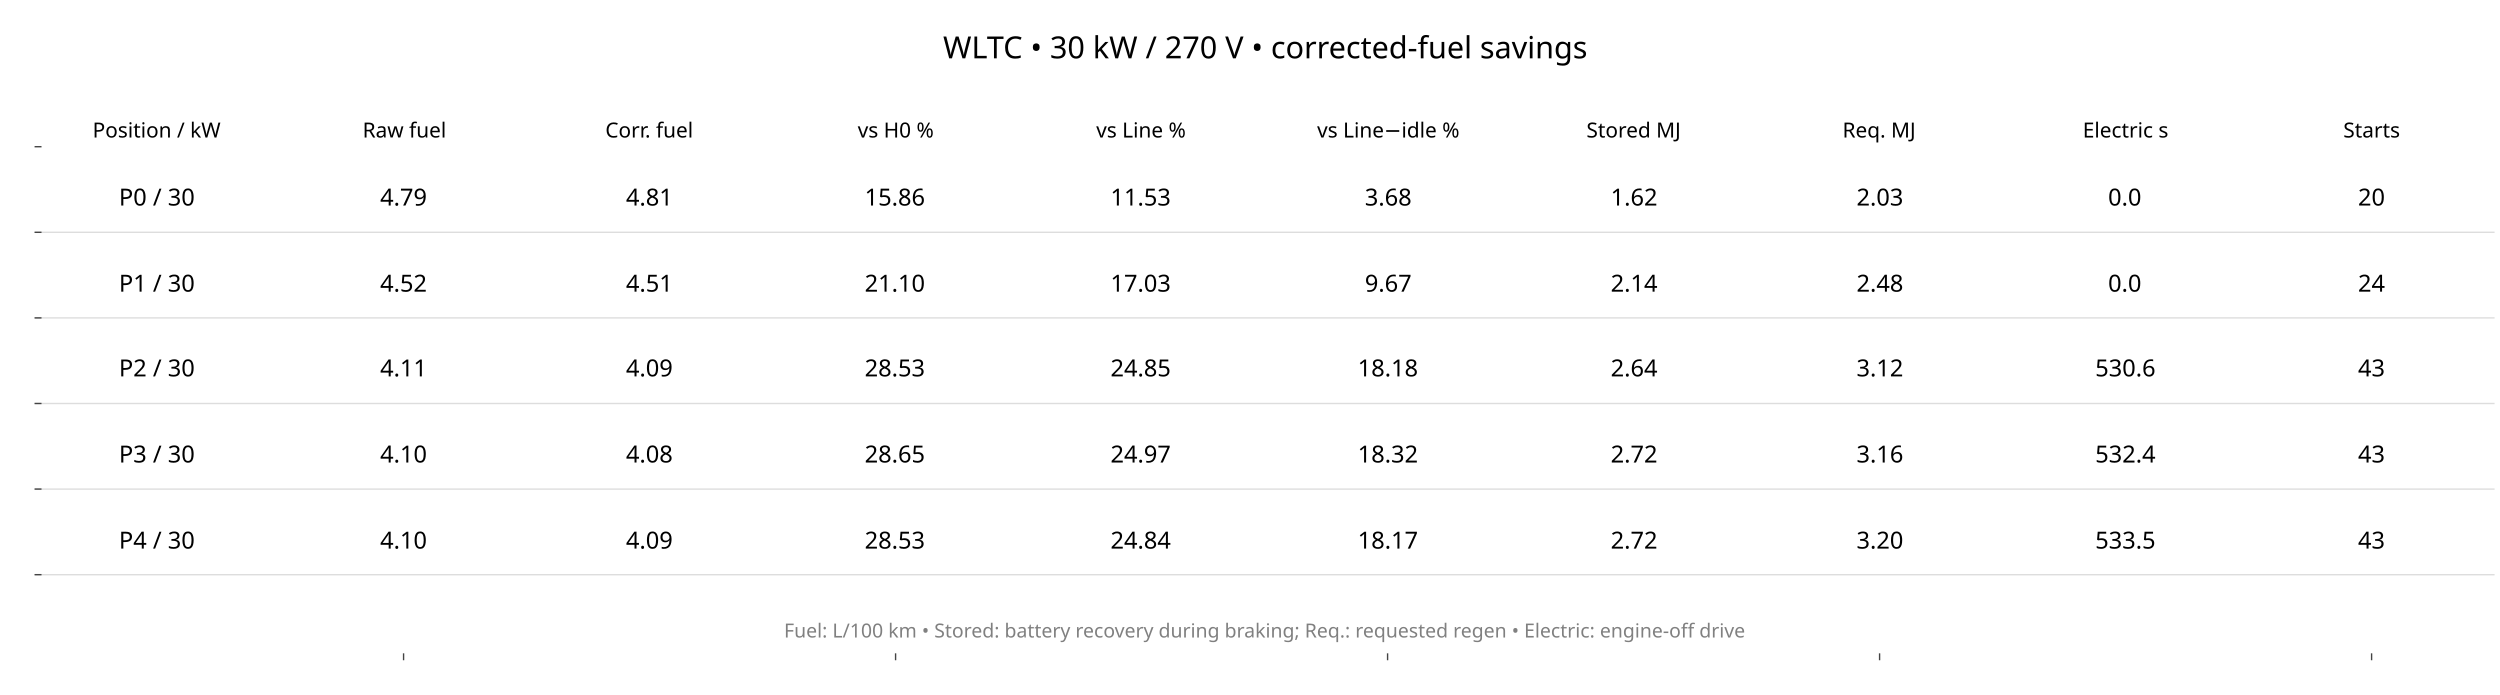
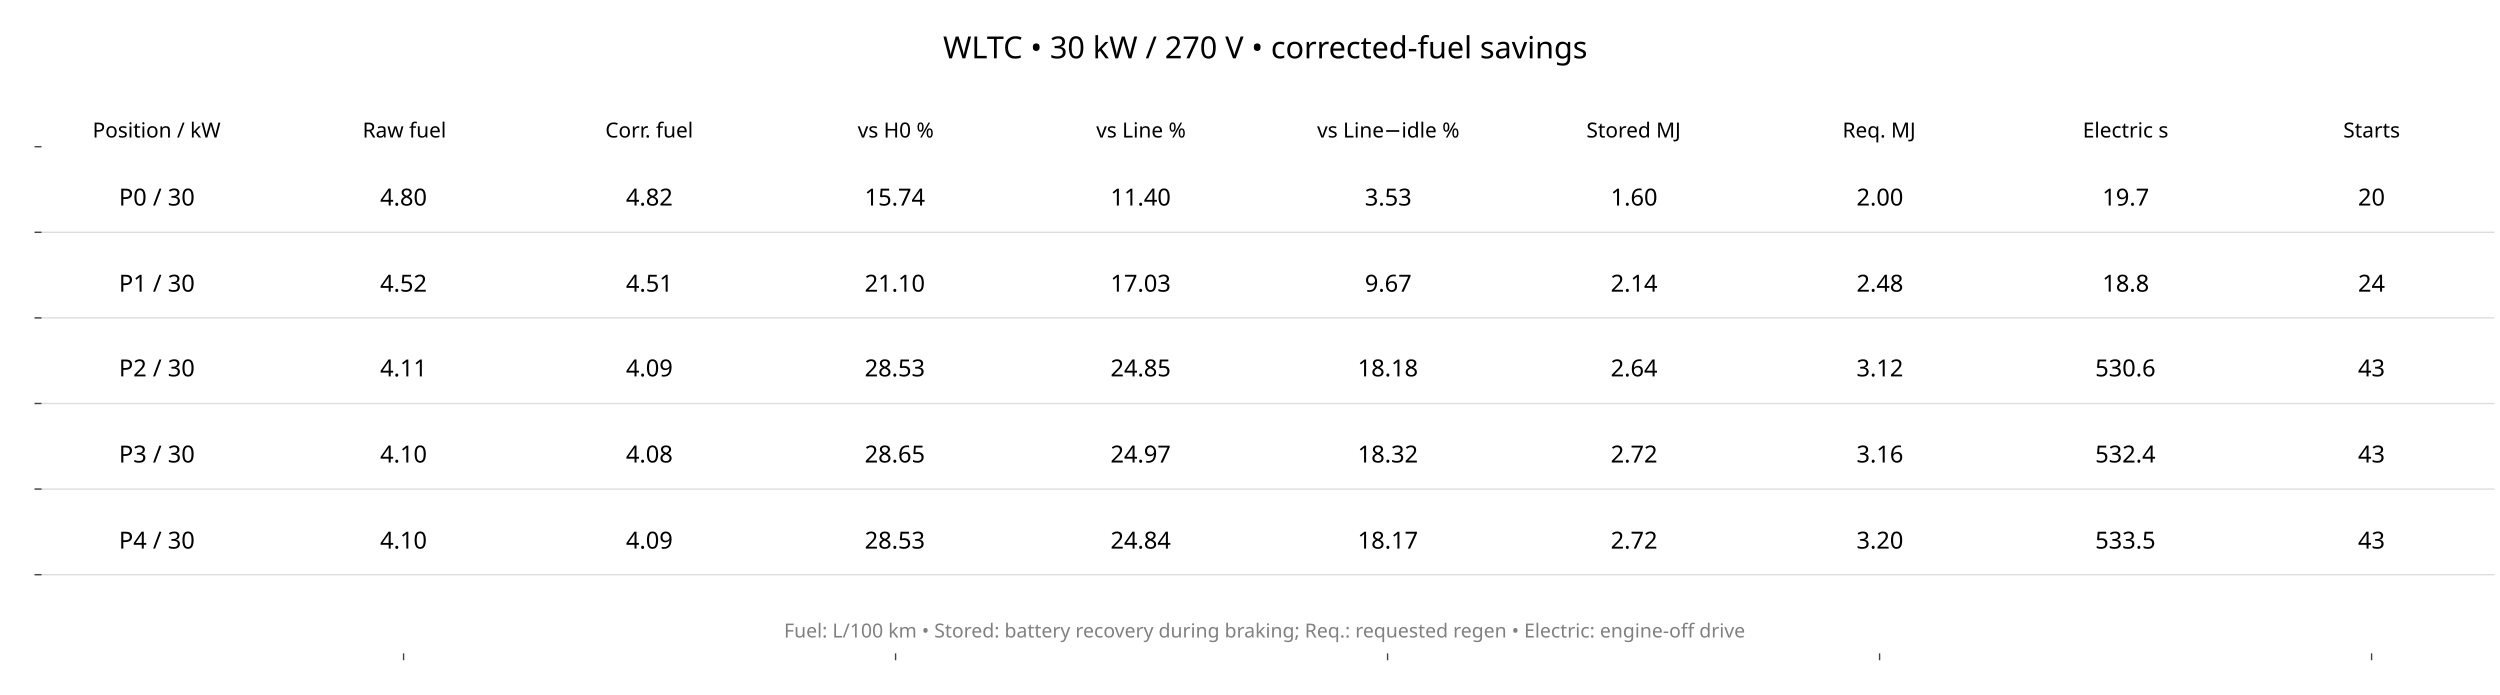
<svg xmlns="http://www.w3.org/2000/svg" class="main-svg" width="1800" height="500" style="" viewBox="0 0 1800 500">
  <rect x="0" y="0" width="1800" height="500" style="fill: rgb(255, 255, 255); fill-opacity: 1;" />
-   <defs id="defs-7d92f3">
+   <defs id="defs-aca7d0">
    <g class="clips">
-       <clipPath id="clip7d92f3xyplot" class="plotclip">
+       <clipPath id="clipaca7d0xyplot" class="plotclip">
        <rect width="1771.218" height="431.372" />
      </clipPath>
-       <clipPath class="axesclip" id="clip7d92f3x">
+       <clipPath class="axesclip" id="clipaca7d0x">
        <rect x="24.891" y="0" width="1771.218" height="500" />
      </clipPath>
-       <clipPath class="axesclip" id="clip7d92f3y">
+       <clipPath class="axesclip" id="clipaca7d0y">
        <rect x="0" y="44.014" width="1800" height="431.372" />
      </clipPath>
-       <clipPath class="axesclip" id="clip7d92f3xy">
+       <clipPath class="axesclip" id="clipaca7d0xy">
        <rect x="24.891" y="44.014" width="1771.218" height="431.372" />
      </clipPath>
    </g>
    <g class="gradients" />
    <g class="patterns" />
  </defs>
  <g class="bglayer" />
  <g class="layer-below">
    <g class="imagelayer" />
    <g class="shapelayer" />
  </g>
  <g class="cartesianlayer">
    <g class="subplot xy">
      <g class="layer-subplot">
        <g class="shapelayer" />
        <g class="imagelayer" />
      </g>
      <g class="minor-gridlayer">
        <g class="x" />
        <g class="y" />
      </g>
      <g class="gridlayer">
        <g class="x" />
        <g class="y" />
      </g>
      <g class="zerolinelayer" />
      <g class="layer-between">
        <g class="shapelayer" />
        <g class="imagelayer" />
      </g>
      <path class="xlines-below" />
      <path class="ylines-below" />
      <g class="overlines-below" />
      <g class="xaxislayer-below" />
      <g class="yaxislayer-below" />
      <g class="overaxes-below" />
      <g class="overplot">
-         <g class="xy" transform="translate(24.89108,44.01417)" clip-path="url(#clip7d92f3xyplot)">
+         <g class="xy" transform="translate(24.89108,44.01417)" clip-path="url(#clipaca7d0xyplot)">
          <g class="scatterlayer mlayer">
-             <g class="trace scatter trace482b9d" style="stroke-miterlimit: 2; opacity: 1;">
+             <g class="trace scatter tracef195e1" style="stroke-miterlimit: 2; opacity: 1;">
              <g class="fills" />
              <g class="errorbars" />
              <g class="lines">
                <path class="js-line" d="M-35424.357,123.25L-35424.357,123.25L37195.575,123.25L37195.575,123.25" style="vector-effect: none; fill: none; stroke: rgb(221, 221, 221); stroke-opacity: 1; stroke-width: 1px; opacity: 1;" />
              </g>
              <g class="points" />
              <g class="text" />
            </g>
-             <g class="trace scatter trace5cb445" style="stroke-miterlimit: 2; opacity: 1;">
+             <g class="trace scatter trace0a1fff" style="stroke-miterlimit: 2; opacity: 1;">
              <g class="fills" />
              <g class="errorbars" />
              <g class="lines">
                <path class="js-line" d="M-35424.357,184.87L-35424.357,184.87L37195.575,184.87L37195.575,184.87" style="vector-effect: none; fill: none; stroke: rgb(221, 221, 221); stroke-opacity: 1; stroke-width: 1px; opacity: 1;" />
              </g>
              <g class="points" />
              <g class="text" />
            </g>
-             <g class="trace scatter trace0bccc7" style="stroke-miterlimit: 2; opacity: 1;">
+             <g class="trace scatter trace3db492" style="stroke-miterlimit: 2; opacity: 1;">
              <g class="fills" />
              <g class="errorbars" />
              <g class="lines">
                <path class="js-line" d="M-35424.357,246.5L-35424.357,246.5L37195.575,246.5L37195.575,246.5" style="vector-effect: none; fill: none; stroke: rgb(221, 221, 221); stroke-opacity: 1; stroke-width: 1px; opacity: 1;" />
              </g>
              <g class="points" />
              <g class="text" />
            </g>
-             <g class="trace scatter trace08b4dc" style="stroke-miterlimit: 2; opacity: 1;">
+             <g class="trace scatter trace49bd1a" style="stroke-miterlimit: 2; opacity: 1;">
              <g class="fills" />
              <g class="errorbars" />
              <g class="lines">
                <path class="js-line" d="M-35424.357,308.12L-35424.357,308.12L37195.575,308.12L37195.575,308.12" style="vector-effect: none; fill: none; stroke: rgb(221, 221, 221); stroke-opacity: 1; stroke-width: 1px; opacity: 1;" />
              </g>
              <g class="points" />
              <g class="text" />
            </g>
-             <g class="trace scatter trace5ef772" style="stroke-miterlimit: 2; opacity: 1;">
+             <g class="trace scatter tracee512b5" style="stroke-miterlimit: 2; opacity: 1;">
              <g class="fills" />
              <g class="errorbars" />
              <g class="lines">
                <path class="js-line" d="M-35424.357,369.75L-35424.357,369.75L37195.575,369.75L37195.575,369.75" style="vector-effect: none; fill: none; stroke: rgb(221, 221, 221); stroke-opacity: 1; stroke-width: 1px; opacity: 1;" />
              </g>
              <g class="points" />
              <g class="text" />
            </g>
          </g>
        </g>
      </g>
      <path class="xlines-above crisp" d="" style="fill: none; stroke-width: 1px; stroke: rgb(0, 0, 0); stroke-opacity: 0;" />
      <path class="ylines-above crisp" d="" style="fill: none; stroke-width: 1px; stroke: rgb(0, 0, 0); stroke-opacity: 0;" />
      <g class="overlines-above" />
      <g class="xaxislayer-above">
        <path class="xtick ticks crisp" d="M0,475.386v-5" transform="translate(290.5711,0)" style="stroke: rgb(68, 68, 68); stroke-opacity: 1; stroke-width: 1px;" />
        <path class="xtick ticks crisp" d="M0,475.386v-5" transform="translate(644.8211,0)" style="stroke: rgb(68, 68, 68); stroke-opacity: 1; stroke-width: 1px;" />
        <path class="xtick ticks crisp" d="M0,475.386v-5" transform="translate(999.0611,0)" style="stroke: rgb(68, 68, 68); stroke-opacity: 1; stroke-width: 1px;" />
        <path class="xtick ticks crisp" d="M0,475.386v-5" transform="translate(1353.301,0)" style="stroke: rgb(68, 68, 68); stroke-opacity: 1; stroke-width: 1px;" />
        <path class="xtick ticks crisp" d="M0,475.386v-5" transform="translate(1707.551,0)" style="stroke: rgb(68, 68, 68); stroke-opacity: 1; stroke-width: 1px;" />
      </g>
      <g class="yaxislayer-above">
        <path class="ytick ticks crisp" d="M24.891,0h5" transform="translate(0,413.7642)" style="stroke: rgb(68, 68, 68); stroke-opacity: 1; stroke-width: 1px;" />
        <path class="ytick ticks crisp" d="M24.891,0h5" transform="translate(0,352.1342)" style="stroke: rgb(68, 68, 68); stroke-opacity: 1; stroke-width: 1px;" />
        <path class="ytick ticks crisp" d="M24.891,0h5" transform="translate(0,290.5142)" style="stroke: rgb(68, 68, 68); stroke-opacity: 1; stroke-width: 1px;" />
        <path class="ytick ticks crisp" d="M24.891,0h5" transform="translate(0,228.8842)" style="stroke: rgb(68, 68, 68); stroke-opacity: 1; stroke-width: 1px;" />
        <path class="ytick ticks crisp" d="M24.891,0h5" transform="translate(0,167.2642)" style="stroke: rgb(68, 68, 68); stroke-opacity: 1; stroke-width: 1px;" />
        <path class="ytick ticks crisp" d="M24.891,0h5" transform="translate(0,105.6342)" style="stroke: rgb(68, 68, 68); stroke-opacity: 1; stroke-width: 1px;" />
      </g>
      <g class="overaxes-above" />
    </g>
  </g>
  <g class="polarlayer" />
  <g class="smithlayer" />
  <g class="ternarylayer" />
  <g class="geolayer" />
  <g class="funnelarealayer" />
  <g class="pielayer" />
  <g class="iciclelayer" />
  <g class="treemaplayer" />
  <g class="sunburstlayer" />
  <g class="glimages" />
-   <defs id="topdefs-7d92f3">
+   <defs id="topdefs-aca7d0">
    <g class="clips" />
  </defs>
  <g class="layer-above">
    <g class="imagelayer" />
    <g class="shapelayer" />
  </g>
  <g class="infolayer">
    <g class="g-gtitle" />
    <g class="g-xtitle" />
    <g class="g-ytitle" />
    <g class="annotation" data-index="0" style="opacity: 1;">
      <g class="annotation-text-g" transform="rotate(0,910.5,34.5)">
        <g class="cursor-pointer" transform="translate(682,20)">
          <rect class="bg" x="0.5" y="0.5" width="457" height="28" style="stroke-width: 1px; stroke: rgb(0, 0, 0); stroke-opacity: 0; fill: rgb(0, 0, 0); fill-opacity: 0;" />
          <text class="annotation-text" text-anchor="middle" x="228.969" y="22" style="font-family: sans-serif; font-size: 22px; fill: rgb(0, 0, 0); fill-opacity: 1; white-space: pre;">WLTC • 30 kW / 270 V • corrected-fuel savings</text>
        </g>
      </g>
    </g>
    <g class="annotation" data-index="1" style="opacity: 1;">
      <g class="annotation-text-g" transform="rotate(0,113.4511,93.31417)">
        <g class="cursor-pointer" transform="translate(67,83)">
          <rect class="bg" x="0.5" y="0.5" width="91" height="20" style="stroke-width: 1px; stroke: rgb(0, 0, 0); stroke-opacity: 0; fill: rgb(0, 0, 0); fill-opacity: 0;" />
          <text class="annotation-text" text-anchor="middle" x="45.766" y="16" style="font-family: sans-serif; font-size: 15px; fill: rgb(0, 0, 0); fill-opacity: 1; white-space: pre;">Position / kW</text>
        </g>
      </g>
    </g>
    <g class="annotation" data-index="2" style="opacity: 1;">
      <g class="annotation-text-g" transform="rotate(0,290.5711,93.31417)">
        <g class="cursor-pointer" transform="translate(260,83)">
          <rect class="bg" x="0.5" y="0.5" width="61" height="20" style="stroke-width: 1px; stroke: rgb(0, 0, 0); stroke-opacity: 0; fill: rgb(0, 0, 0); fill-opacity: 0;" />
          <text class="annotation-text" text-anchor="middle" x="31.188" y="16" style="font-family: sans-serif; font-size: 15px; fill: rgb(0, 0, 0); fill-opacity: 1; white-space: pre;">Raw fuel</text>
        </g>
      </g>
    </g>
    <g class="annotation" data-index="3" style="opacity: 1;">
      <g class="annotation-text-g" transform="rotate(0,467.6911,93.31417)">
        <g class="cursor-pointer" transform="translate(435,83)">
          <rect class="bg" x="0.5" y="0.5" width="64" height="20" style="stroke-width: 1px; stroke: rgb(0, 0, 0); stroke-opacity: 0; fill: rgb(0, 0, 0); fill-opacity: 0;" />
          <text class="annotation-text" text-anchor="middle" x="32.438" y="16" style="font-family: sans-serif; font-size: 15px; fill: rgb(0, 0, 0); fill-opacity: 1; white-space: pre;">Corr. fuel</text>
        </g>
      </g>
    </g>
    <g class="annotation" data-index="4" style="opacity: 1;">
      <g class="annotation-text-g" transform="rotate(0,644.8211,93.31417)">
        <g class="cursor-pointer" transform="translate(615,83)">
          <rect class="bg" x="0.5" y="0.5" width="59" height="20" style="stroke-width: 1px; stroke: rgb(0, 0, 0); stroke-opacity: 0; fill: rgb(0, 0, 0); fill-opacity: 0;" />
          <text class="annotation-text" text-anchor="middle" x="29.938" y="16" style="font-family: sans-serif; font-size: 15px; fill: rgb(0, 0, 0); fill-opacity: 1; white-space: pre;">vs H0 %</text>
        </g>
      </g>
    </g>
    <g class="annotation" data-index="5" style="opacity: 1;">
      <g class="annotation-text-g" transform="rotate(0,821.9411,93.31417)">
        <g class="cursor-pointer" transform="translate(787,83)">
          <rect class="bg" x="0.5" y="0.5" width="68" height="20" style="stroke-width: 1px; stroke: rgb(0, 0, 0); stroke-opacity: 0; fill: rgb(0, 0, 0); fill-opacity: 0;" />
          <text class="annotation-text" text-anchor="middle" x="34.531" y="16" style="font-family: sans-serif; font-size: 15px; fill: rgb(0, 0, 0); fill-opacity: 1; white-space: pre;">vs Line %</text>
        </g>
      </g>
    </g>
    <g class="annotation" data-index="6" style="opacity: 1;">
      <g class="annotation-text-g" transform="rotate(0,999.0611,93.31417)">
        <g class="cursor-pointer" transform="translate(949,83)">
          <rect class="bg" x="0.5" y="0.5" width="100" height="20" style="stroke-width: 1px; stroke: rgb(0, 0, 0); stroke-opacity: 0; fill: rgb(0, 0, 0); fill-opacity: 0;" />
          <text class="annotation-text" text-anchor="middle" x="50.578" y="16" style="font-family: sans-serif; font-size: 15px; fill: rgb(0, 0, 0); fill-opacity: 1; white-space: pre;">vs Line−idle %</text>
        </g>
      </g>
    </g>
    <g class="annotation" data-index="7" style="opacity: 1;">
      <g class="annotation-text-g" transform="rotate(0,1176.181,93.31417)">
        <g class="cursor-pointer" transform="translate(1140,83)">
          <rect class="bg" x="0.5" y="0.5" width="71" height="20" style="stroke-width: 1px; stroke: rgb(0, 0, 0); stroke-opacity: 0; fill: rgb(0, 0, 0); fill-opacity: 0;" />
          <text class="annotation-text" text-anchor="middle" x="36.188" y="16" style="font-family: sans-serif; font-size: 15px; fill: rgb(0, 0, 0); fill-opacity: 1; white-space: pre;">Stored MJ</text>
        </g>
      </g>
    </g>
    <g class="annotation" data-index="8" style="opacity: 1;">
      <g class="annotation-text-g" transform="rotate(0,1353.301,93.31417)">
        <g class="cursor-pointer" transform="translate(1323,83)">
          <rect class="bg" x="0.5" y="0.5" width="59" height="20" style="stroke-width: 1px; stroke: rgb(0, 0, 0); stroke-opacity: 0; fill: rgb(0, 0, 0); fill-opacity: 0;" />
          <text class="annotation-text" text-anchor="middle" x="29.938" y="16" style="font-family: sans-serif; font-size: 15px; fill: rgb(0, 0, 0); fill-opacity: 1; white-space: pre;">Req. MJ</text>
        </g>
      </g>
    </g>
    <g class="annotation" data-index="9" style="opacity: 1;">
      <g class="annotation-text-g" transform="rotate(0,1530.431,93.31417)">
        <g class="cursor-pointer" transform="translate(1498,83)">
          <rect class="bg" x="0.5" y="0.5" width="64" height="20" style="stroke-width: 1px; stroke: rgb(0, 0, 0); stroke-opacity: 0; fill: rgb(0, 0, 0); fill-opacity: 0;" />
          <text class="annotation-text" text-anchor="middle" x="32.422" y="16" style="font-family: sans-serif; font-size: 15px; fill: rgb(0, 0, 0); fill-opacity: 1; white-space: pre;">Electric s</text>
        </g>
      </g>
    </g>
    <g class="annotation" data-index="10" style="opacity: 1;">
      <g class="annotation-text-g" transform="rotate(0,1707.551,93.31417)">
        <g class="cursor-pointer" transform="translate(1686,83)">
          <rect class="bg" x="0.5" y="0.5" width="42" height="20" style="stroke-width: 1px; stroke: rgb(0, 0, 0); stroke-opacity: 0; fill: rgb(0, 0, 0); fill-opacity: 0;" />
          <text class="annotation-text" text-anchor="middle" x="21.594" y="16" style="font-family: sans-serif; font-size: 15px; fill: rgb(0, 0, 0); fill-opacity: 1; white-space: pre;">Starts</text>
        </g>
      </g>
    </g>
    <g class="annotation" data-index="11" style="opacity: 1;">
      <g class="annotation-text-g" transform="rotate(0,113.4511,142.6142)">
        <g class="cursor-pointer" transform="translate(84,131)">
          <rect class="bg" x="0.5" y="0.5" width="57" height="22" style="stroke-width: 1px; stroke: rgb(0, 0, 0); stroke-opacity: 0; fill: rgb(0, 0, 0); fill-opacity: 0;" />
          <text class="annotation-text" text-anchor="middle" x="28.938" y="17" style="font-family: sans-serif; font-size: 17px; fill: rgb(0, 0, 0); fill-opacity: 1; white-space: pre;">P0 / 30</text>
        </g>
      </g>
    </g>
    <g class="annotation" data-index="12" style="opacity: 1;">
      <g class="annotation-text-g" transform="rotate(0,290.5711,142.6142)">
        <g class="cursor-pointer" transform="translate(272,131)">
          <rect class="bg" x="0.5" y="0.5" width="36" height="22" style="stroke-width: 1px; stroke: rgb(0, 0, 0); stroke-opacity: 0; fill: rgb(0, 0, 0); fill-opacity: 0;" />
-           <text class="annotation-text" text-anchor="middle" x="18.547" y="17" style="font-family: sans-serif; font-size: 17px; fill: rgb(0, 0, 0); fill-opacity: 1; white-space: pre;">4.79</text>
+           <text class="annotation-text" text-anchor="middle" x="18.547" y="17" style="font-family: sans-serif; font-size: 17px; fill: rgb(0, 0, 0); fill-opacity: 1; white-space: pre;">4.80</text>
        </g>
      </g>
    </g>
    <g class="annotation" data-index="13" style="opacity: 1;">
      <g class="annotation-text-g" transform="rotate(0,467.6911,142.6142)">
        <g class="cursor-pointer" transform="translate(449,131)">
          <rect class="bg" x="0.5" y="0.5" width="36" height="22" style="stroke-width: 1px; stroke: rgb(0, 0, 0); stroke-opacity: 0; fill: rgb(0, 0, 0); fill-opacity: 0;" />
-           <text class="annotation-text" text-anchor="middle" x="18.547" y="17" style="font-family: sans-serif; font-size: 17px; fill: rgb(0, 0, 0); fill-opacity: 1; white-space: pre;">4.81</text>
+           <text class="annotation-text" text-anchor="middle" x="18.547" y="17" style="font-family: sans-serif; font-size: 17px; fill: rgb(0, 0, 0); fill-opacity: 1; white-space: pre;">4.82</text>
        </g>
      </g>
    </g>
    <g class="annotation" data-index="14" style="opacity: 1;">
      <g class="annotation-text-g" transform="rotate(0,644.8211,142.6142)">
        <g class="cursor-pointer" transform="translate(621,131)">
          <rect class="bg" x="0.5" y="0.5" width="46" height="22" style="stroke-width: 1px; stroke: rgb(0, 0, 0); stroke-opacity: 0; fill: rgb(0, 0, 0); fill-opacity: 0;" />
-           <text class="annotation-text" text-anchor="middle" x="23.281" y="17" style="font-family: sans-serif; font-size: 17px; fill: rgb(0, 0, 0); fill-opacity: 1; white-space: pre;">15.86</text>
+           <text class="annotation-text" text-anchor="middle" x="23.281" y="17" style="font-family: sans-serif; font-size: 17px; fill: rgb(0, 0, 0); fill-opacity: 1; white-space: pre;">15.74</text>
        </g>
      </g>
    </g>
    <g class="annotation" data-index="15" style="opacity: 1;">
      <g class="annotation-text-g" transform="rotate(0,821.9411,142.6142)">
        <g class="cursor-pointer" transform="translate(798,131)">
          <rect class="bg" x="0.5" y="0.5" width="46" height="22" style="stroke-width: 1px; stroke: rgb(0, 0, 0); stroke-opacity: 0; fill: rgb(0, 0, 0); fill-opacity: 0;" />
-           <text class="annotation-text" text-anchor="middle" x="23.281" y="17" style="font-family: sans-serif; font-size: 17px; fill: rgb(0, 0, 0); fill-opacity: 1; white-space: pre;">11.53</text>
+           <text class="annotation-text" text-anchor="middle" x="23.281" y="17" style="font-family: sans-serif; font-size: 17px; fill: rgb(0, 0, 0); fill-opacity: 1; white-space: pre;">11.40</text>
        </g>
      </g>
    </g>
    <g class="annotation" data-index="16" style="opacity: 1;">
      <g class="annotation-text-g" transform="rotate(0,999.0611,142.6142)">
        <g class="cursor-pointer" transform="translate(981,131)">
          <rect class="bg" x="0.5" y="0.5" width="36" height="22" style="stroke-width: 1px; stroke: rgb(0, 0, 0); stroke-opacity: 0; fill: rgb(0, 0, 0); fill-opacity: 0;" />
-           <text class="annotation-text" text-anchor="middle" x="18.547" y="17" style="font-family: sans-serif; font-size: 17px; fill: rgb(0, 0, 0); fill-opacity: 1; white-space: pre;">3.68</text>
+           <text class="annotation-text" text-anchor="middle" x="18.547" y="17" style="font-family: sans-serif; font-size: 17px; fill: rgb(0, 0, 0); fill-opacity: 1; white-space: pre;">3.53</text>
        </g>
      </g>
    </g>
    <g class="annotation" data-index="17" style="opacity: 1;">
      <g class="annotation-text-g" transform="rotate(0,1176.181,142.6142)">
        <g class="cursor-pointer" transform="translate(1158,131)">
          <rect class="bg" x="0.5" y="0.5" width="36" height="22" style="stroke-width: 1px; stroke: rgb(0, 0, 0); stroke-opacity: 0; fill: rgb(0, 0, 0); fill-opacity: 0;" />
-           <text class="annotation-text" text-anchor="middle" x="18.547" y="17" style="font-family: sans-serif; font-size: 17px; fill: rgb(0, 0, 0); fill-opacity: 1; white-space: pre;">1.62</text>
+           <text class="annotation-text" text-anchor="middle" x="18.547" y="17" style="font-family: sans-serif; font-size: 17px; fill: rgb(0, 0, 0); fill-opacity: 1; white-space: pre;">1.60</text>
        </g>
      </g>
    </g>
    <g class="annotation" data-index="18" style="opacity: 1;">
      <g class="annotation-text-g" transform="rotate(0,1353.301,142.6142)">
        <g class="cursor-pointer" transform="translate(1335,131)">
          <rect class="bg" x="0.5" y="0.5" width="36" height="22" style="stroke-width: 1px; stroke: rgb(0, 0, 0); stroke-opacity: 0; fill: rgb(0, 0, 0); fill-opacity: 0;" />
-           <text class="annotation-text" text-anchor="middle" x="18.547" y="17" style="font-family: sans-serif; font-size: 17px; fill: rgb(0, 0, 0); fill-opacity: 1; white-space: pre;">2.03</text>
+           <text class="annotation-text" text-anchor="middle" x="18.547" y="17" style="font-family: sans-serif; font-size: 17px; fill: rgb(0, 0, 0); fill-opacity: 1; white-space: pre;">2.00</text>
        </g>
      </g>
    </g>
    <g class="annotation" data-index="19" style="opacity: 1;">
      <g class="annotation-text-g" transform="rotate(0,1530.431,142.6142)">
-         <g class="cursor-pointer" transform="translate(1516,131)">
-           <rect class="bg" x="0.5" y="0.5" width="27" height="22" style="stroke-width: 1px; stroke: rgb(0, 0, 0); stroke-opacity: 0; fill: rgb(0, 0, 0); fill-opacity: 0;" />
-           <text class="annotation-text" text-anchor="middle" x="13.828" y="17" style="font-family: sans-serif; font-size: 17px; fill: rgb(0, 0, 0); fill-opacity: 1; white-space: pre;">0.0</text>
+         <g class="cursor-pointer" transform="translate(1512,131)">
+           <rect class="bg" x="0.5" y="0.5" width="36" height="22" style="stroke-width: 1px; stroke: rgb(0, 0, 0); stroke-opacity: 0; fill: rgb(0, 0, 0); fill-opacity: 0;" />
+           <text class="annotation-text" text-anchor="middle" x="18.547" y="17" style="font-family: sans-serif; font-size: 17px; fill: rgb(0, 0, 0); fill-opacity: 1; white-space: pre;">19.7</text>
        </g>
      </g>
    </g>
    <g class="annotation" data-index="20" style="opacity: 1;">
      <g class="annotation-text-g" transform="rotate(0,1707.551,142.6142)">
        <g class="cursor-pointer" transform="translate(1696,131)">
          <rect class="bg" x="0.5" y="0.5" width="22" height="22" style="stroke-width: 1px; stroke: rgb(0, 0, 0); stroke-opacity: 0; fill: rgb(0, 0, 0); fill-opacity: 0;" />
          <text class="annotation-text" text-anchor="middle" x="11.469" y="17" style="font-family: sans-serif; font-size: 17px; fill: rgb(0, 0, 0); fill-opacity: 1; white-space: pre;">20</text>
        </g>
      </g>
    </g>
    <g class="annotation" data-index="21" style="opacity: 1;">
      <g class="annotation-text-g" transform="rotate(0,113.4511,204.2342)">
        <g class="cursor-pointer" transform="translate(84,193)">
          <rect class="bg" x="0.5" y="0.5" width="57" height="22" style="stroke-width: 1px; stroke: rgb(0, 0, 0); stroke-opacity: 0; fill: rgb(0, 0, 0); fill-opacity: 0;" />
          <text class="annotation-text" text-anchor="middle" x="28.938" y="17" style="font-family: sans-serif; font-size: 17px; fill: rgb(0, 0, 0); fill-opacity: 1; white-space: pre;">P1 / 30</text>
        </g>
      </g>
    </g>
    <g class="annotation" data-index="22" style="opacity: 1;">
      <g class="annotation-text-g" transform="rotate(0,290.5711,204.2342)">
        <g class="cursor-pointer" transform="translate(272,193)">
          <rect class="bg" x="0.5" y="0.5" width="36" height="22" style="stroke-width: 1px; stroke: rgb(0, 0, 0); stroke-opacity: 0; fill: rgb(0, 0, 0); fill-opacity: 0;" />
          <text class="annotation-text" text-anchor="middle" x="18.547" y="17" style="font-family: sans-serif; font-size: 17px; fill: rgb(0, 0, 0); fill-opacity: 1; white-space: pre;">4.52</text>
        </g>
      </g>
    </g>
    <g class="annotation" data-index="23" style="opacity: 1;">
      <g class="annotation-text-g" transform="rotate(0,467.6911,204.2342)">
        <g class="cursor-pointer" transform="translate(449,193)">
          <rect class="bg" x="0.5" y="0.5" width="36" height="22" style="stroke-width: 1px; stroke: rgb(0, 0, 0); stroke-opacity: 0; fill: rgb(0, 0, 0); fill-opacity: 0;" />
          <text class="annotation-text" text-anchor="middle" x="18.547" y="17" style="font-family: sans-serif; font-size: 17px; fill: rgb(0, 0, 0); fill-opacity: 1; white-space: pre;">4.51</text>
        </g>
      </g>
    </g>
    <g class="annotation" data-index="24" style="opacity: 1;">
      <g class="annotation-text-g" transform="rotate(0,644.8211,204.2342)">
        <g class="cursor-pointer" transform="translate(621,193)">
          <rect class="bg" x="0.5" y="0.5" width="46" height="22" style="stroke-width: 1px; stroke: rgb(0, 0, 0); stroke-opacity: 0; fill: rgb(0, 0, 0); fill-opacity: 0;" />
          <text class="annotation-text" text-anchor="middle" x="23.281" y="17" style="font-family: sans-serif; font-size: 17px; fill: rgb(0, 0, 0); fill-opacity: 1; white-space: pre;">21.10</text>
        </g>
      </g>
    </g>
    <g class="annotation" data-index="25" style="opacity: 1;">
      <g class="annotation-text-g" transform="rotate(0,821.9411,204.2342)">
        <g class="cursor-pointer" transform="translate(798,193)">
          <rect class="bg" x="0.5" y="0.5" width="46" height="22" style="stroke-width: 1px; stroke: rgb(0, 0, 0); stroke-opacity: 0; fill: rgb(0, 0, 0); fill-opacity: 0;" />
          <text class="annotation-text" text-anchor="middle" x="23.281" y="17" style="font-family: sans-serif; font-size: 17px; fill: rgb(0, 0, 0); fill-opacity: 1; white-space: pre;">17.03</text>
        </g>
      </g>
    </g>
    <g class="annotation" data-index="26" style="opacity: 1;">
      <g class="annotation-text-g" transform="rotate(0,999.0611,204.2342)">
        <g class="cursor-pointer" transform="translate(981,193)">
          <rect class="bg" x="0.5" y="0.5" width="36" height="22" style="stroke-width: 1px; stroke: rgb(0, 0, 0); stroke-opacity: 0; fill: rgb(0, 0, 0); fill-opacity: 0;" />
          <text class="annotation-text" text-anchor="middle" x="18.547" y="17" style="font-family: sans-serif; font-size: 17px; fill: rgb(0, 0, 0); fill-opacity: 1; white-space: pre;">9.67</text>
        </g>
      </g>
    </g>
    <g class="annotation" data-index="27" style="opacity: 1;">
      <g class="annotation-text-g" transform="rotate(0,1176.181,204.2342)">
        <g class="cursor-pointer" transform="translate(1158,193)">
          <rect class="bg" x="0.5" y="0.5" width="36" height="22" style="stroke-width: 1px; stroke: rgb(0, 0, 0); stroke-opacity: 0; fill: rgb(0, 0, 0); fill-opacity: 0;" />
          <text class="annotation-text" text-anchor="middle" x="18.547" y="17" style="font-family: sans-serif; font-size: 17px; fill: rgb(0, 0, 0); fill-opacity: 1; white-space: pre;">2.14</text>
        </g>
      </g>
    </g>
    <g class="annotation" data-index="28" style="opacity: 1;">
      <g class="annotation-text-g" transform="rotate(0,1353.301,204.2342)">
        <g class="cursor-pointer" transform="translate(1335,193)">
          <rect class="bg" x="0.5" y="0.5" width="36" height="22" style="stroke-width: 1px; stroke: rgb(0, 0, 0); stroke-opacity: 0; fill: rgb(0, 0, 0); fill-opacity: 0;" />
          <text class="annotation-text" text-anchor="middle" x="18.547" y="17" style="font-family: sans-serif; font-size: 17px; fill: rgb(0, 0, 0); fill-opacity: 1; white-space: pre;">2.48</text>
        </g>
      </g>
    </g>
    <g class="annotation" data-index="29" style="opacity: 1;">
      <g class="annotation-text-g" transform="rotate(0,1530.431,204.2342)">
-         <g class="cursor-pointer" transform="translate(1516,193)">
-           <rect class="bg" x="0.5" y="0.5" width="27" height="22" style="stroke-width: 1px; stroke: rgb(0, 0, 0); stroke-opacity: 0; fill: rgb(0, 0, 0); fill-opacity: 0;" />
-           <text class="annotation-text" text-anchor="middle" x="13.828" y="17" style="font-family: sans-serif; font-size: 17px; fill: rgb(0, 0, 0); fill-opacity: 1; white-space: pre;">0.0</text>
+         <g class="cursor-pointer" transform="translate(1512,193)">
+           <rect class="bg" x="0.5" y="0.5" width="36" height="22" style="stroke-width: 1px; stroke: rgb(0, 0, 0); stroke-opacity: 0; fill: rgb(0, 0, 0); fill-opacity: 0;" />
+           <text class="annotation-text" text-anchor="middle" x="18.547" y="17" style="font-family: sans-serif; font-size: 17px; fill: rgb(0, 0, 0); fill-opacity: 1; white-space: pre;">18.8</text>
        </g>
      </g>
    </g>
    <g class="annotation" data-index="30" style="opacity: 1;">
      <g class="annotation-text-g" transform="rotate(0,1707.551,204.2342)">
        <g class="cursor-pointer" transform="translate(1696,193)">
          <rect class="bg" x="0.5" y="0.5" width="22" height="22" style="stroke-width: 1px; stroke: rgb(0, 0, 0); stroke-opacity: 0; fill: rgb(0, 0, 0); fill-opacity: 0;" />
          <text class="annotation-text" text-anchor="middle" x="11.469" y="17" style="font-family: sans-serif; font-size: 17px; fill: rgb(0, 0, 0); fill-opacity: 1; white-space: pre;">24</text>
        </g>
      </g>
    </g>
    <g class="annotation" data-index="31" style="opacity: 1;">
      <g class="annotation-text-g" transform="rotate(0,113.4511,265.8642)">
        <g class="cursor-pointer" transform="translate(84,254)">
          <rect class="bg" x="0.5" y="0.5" width="57" height="22" style="stroke-width: 1px; stroke: rgb(0, 0, 0); stroke-opacity: 0; fill: rgb(0, 0, 0); fill-opacity: 0;" />
          <text class="annotation-text" text-anchor="middle" x="28.938" y="17" style="font-family: sans-serif; font-size: 17px; fill: rgb(0, 0, 0); fill-opacity: 1; white-space: pre;">P2 / 30</text>
        </g>
      </g>
    </g>
    <g class="annotation" data-index="32" style="opacity: 1;">
      <g class="annotation-text-g" transform="rotate(0,290.5711,265.8642)">
        <g class="cursor-pointer" transform="translate(272,254)">
          <rect class="bg" x="0.5" y="0.5" width="36" height="22" style="stroke-width: 1px; stroke: rgb(0, 0, 0); stroke-opacity: 0; fill: rgb(0, 0, 0); fill-opacity: 0;" />
          <text class="annotation-text" text-anchor="middle" x="18.547" y="17" style="font-family: sans-serif; font-size: 17px; fill: rgb(0, 0, 0); fill-opacity: 1; white-space: pre;">4.11</text>
        </g>
      </g>
    </g>
    <g class="annotation" data-index="33" style="opacity: 1;">
      <g class="annotation-text-g" transform="rotate(0,467.6911,265.8642)">
        <g class="cursor-pointer" transform="translate(449,254)">
          <rect class="bg" x="0.5" y="0.5" width="36" height="22" style="stroke-width: 1px; stroke: rgb(0, 0, 0); stroke-opacity: 0; fill: rgb(0, 0, 0); fill-opacity: 0;" />
          <text class="annotation-text" text-anchor="middle" x="18.547" y="17" style="font-family: sans-serif; font-size: 17px; fill: rgb(0, 0, 0); fill-opacity: 1; white-space: pre;">4.09</text>
        </g>
      </g>
    </g>
    <g class="annotation" data-index="34" style="opacity: 1;">
      <g class="annotation-text-g" transform="rotate(0,644.8211,265.8642)">
        <g class="cursor-pointer" transform="translate(621,254)">
          <rect class="bg" x="0.5" y="0.5" width="46" height="22" style="stroke-width: 1px; stroke: rgb(0, 0, 0); stroke-opacity: 0; fill: rgb(0, 0, 0); fill-opacity: 0;" />
          <text class="annotation-text" text-anchor="middle" x="23.281" y="17" style="font-family: sans-serif; font-size: 17px; fill: rgb(0, 0, 0); fill-opacity: 1; white-space: pre;">28.53</text>
        </g>
      </g>
    </g>
    <g class="annotation" data-index="35" style="opacity: 1;">
      <g class="annotation-text-g" transform="rotate(0,821.9411,265.8642)">
        <g class="cursor-pointer" transform="translate(798,254)">
          <rect class="bg" x="0.5" y="0.5" width="46" height="22" style="stroke-width: 1px; stroke: rgb(0, 0, 0); stroke-opacity: 0; fill: rgb(0, 0, 0); fill-opacity: 0;" />
          <text class="annotation-text" text-anchor="middle" x="23.281" y="17" style="font-family: sans-serif; font-size: 17px; fill: rgb(0, 0, 0); fill-opacity: 1; white-space: pre;">24.85</text>
        </g>
      </g>
    </g>
    <g class="annotation" data-index="36" style="opacity: 1;">
      <g class="annotation-text-g" transform="rotate(0,999.0611,265.8642)">
        <g class="cursor-pointer" transform="translate(976,254)">
          <rect class="bg" x="0.5" y="0.5" width="46" height="22" style="stroke-width: 1px; stroke: rgb(0, 0, 0); stroke-opacity: 0; fill: rgb(0, 0, 0); fill-opacity: 0;" />
          <text class="annotation-text" text-anchor="middle" x="23.281" y="17" style="font-family: sans-serif; font-size: 17px; fill: rgb(0, 0, 0); fill-opacity: 1; white-space: pre;">18.18</text>
        </g>
      </g>
    </g>
    <g class="annotation" data-index="37" style="opacity: 1;">
      <g class="annotation-text-g" transform="rotate(0,1176.181,265.8642)">
        <g class="cursor-pointer" transform="translate(1158,254)">
          <rect class="bg" x="0.5" y="0.5" width="36" height="22" style="stroke-width: 1px; stroke: rgb(0, 0, 0); stroke-opacity: 0; fill: rgb(0, 0, 0); fill-opacity: 0;" />
          <text class="annotation-text" text-anchor="middle" x="18.547" y="17" style="font-family: sans-serif; font-size: 17px; fill: rgb(0, 0, 0); fill-opacity: 1; white-space: pre;">2.64</text>
        </g>
      </g>
    </g>
    <g class="annotation" data-index="38" style="opacity: 1;">
      <g class="annotation-text-g" transform="rotate(0,1353.301,265.8642)">
        <g class="cursor-pointer" transform="translate(1335,254)">
          <rect class="bg" x="0.5" y="0.5" width="36" height="22" style="stroke-width: 1px; stroke: rgb(0, 0, 0); stroke-opacity: 0; fill: rgb(0, 0, 0); fill-opacity: 0;" />
          <text class="annotation-text" text-anchor="middle" x="18.547" y="17" style="font-family: sans-serif; font-size: 17px; fill: rgb(0, 0, 0); fill-opacity: 1; white-space: pre;">3.12</text>
        </g>
      </g>
    </g>
    <g class="annotation" data-index="39" style="opacity: 1;">
      <g class="annotation-text-g" transform="rotate(0,1530.431,265.8642)">
        <g class="cursor-pointer" transform="translate(1507,254)">
          <rect class="bg" x="0.5" y="0.5" width="46" height="22" style="stroke-width: 1px; stroke: rgb(0, 0, 0); stroke-opacity: 0; fill: rgb(0, 0, 0); fill-opacity: 0;" />
          <text class="annotation-text" text-anchor="middle" x="23.281" y="17" style="font-family: sans-serif; font-size: 17px; fill: rgb(0, 0, 0); fill-opacity: 1; white-space: pre;">530.6</text>
        </g>
      </g>
    </g>
    <g class="annotation" data-index="40" style="opacity: 1;">
      <g class="annotation-text-g" transform="rotate(0,1707.551,265.8642)">
        <g class="cursor-pointer" transform="translate(1696,254)">
          <rect class="bg" x="0.5" y="0.5" width="22" height="22" style="stroke-width: 1px; stroke: rgb(0, 0, 0); stroke-opacity: 0; fill: rgb(0, 0, 0); fill-opacity: 0;" />
          <text class="annotation-text" text-anchor="middle" x="11.469" y="17" style="font-family: sans-serif; font-size: 17px; fill: rgb(0, 0, 0); fill-opacity: 1; white-space: pre;">43</text>
        </g>
      </g>
    </g>
    <g class="annotation" data-index="41" style="opacity: 1;">
      <g class="annotation-text-g" transform="rotate(0,113.4511,327.4842)">
        <g class="cursor-pointer" transform="translate(84,316)">
          <rect class="bg" x="0.5" y="0.5" width="57" height="22" style="stroke-width: 1px; stroke: rgb(0, 0, 0); stroke-opacity: 0; fill: rgb(0, 0, 0); fill-opacity: 0;" />
          <text class="annotation-text" text-anchor="middle" x="28.938" y="17" style="font-family: sans-serif; font-size: 17px; fill: rgb(0, 0, 0); fill-opacity: 1; white-space: pre;">P3 / 30</text>
        </g>
      </g>
    </g>
    <g class="annotation" data-index="42" style="opacity: 1;">
      <g class="annotation-text-g" transform="rotate(0,290.5711,327.4842)">
        <g class="cursor-pointer" transform="translate(272,316)">
          <rect class="bg" x="0.5" y="0.5" width="36" height="22" style="stroke-width: 1px; stroke: rgb(0, 0, 0); stroke-opacity: 0; fill: rgb(0, 0, 0); fill-opacity: 0;" />
          <text class="annotation-text" text-anchor="middle" x="18.547" y="17" style="font-family: sans-serif; font-size: 17px; fill: rgb(0, 0, 0); fill-opacity: 1; white-space: pre;">4.10</text>
        </g>
      </g>
    </g>
    <g class="annotation" data-index="43" style="opacity: 1;">
      <g class="annotation-text-g" transform="rotate(0,467.6911,327.4842)">
        <g class="cursor-pointer" transform="translate(449,316)">
          <rect class="bg" x="0.5" y="0.5" width="36" height="22" style="stroke-width: 1px; stroke: rgb(0, 0, 0); stroke-opacity: 0; fill: rgb(0, 0, 0); fill-opacity: 0;" />
          <text class="annotation-text" text-anchor="middle" x="18.547" y="17" style="font-family: sans-serif; font-size: 17px; fill: rgb(0, 0, 0); fill-opacity: 1; white-space: pre;">4.08</text>
        </g>
      </g>
    </g>
    <g class="annotation" data-index="44" style="opacity: 1;">
      <g class="annotation-text-g" transform="rotate(0,644.8211,327.4842)">
        <g class="cursor-pointer" transform="translate(621,316)">
          <rect class="bg" x="0.5" y="0.5" width="46" height="22" style="stroke-width: 1px; stroke: rgb(0, 0, 0); stroke-opacity: 0; fill: rgb(0, 0, 0); fill-opacity: 0;" />
          <text class="annotation-text" text-anchor="middle" x="23.281" y="17" style="font-family: sans-serif; font-size: 17px; fill: rgb(0, 0, 0); fill-opacity: 1; white-space: pre;">28.65</text>
        </g>
      </g>
    </g>
    <g class="annotation" data-index="45" style="opacity: 1;">
      <g class="annotation-text-g" transform="rotate(0,821.9411,327.4842)">
        <g class="cursor-pointer" transform="translate(798,316)">
          <rect class="bg" x="0.5" y="0.5" width="46" height="22" style="stroke-width: 1px; stroke: rgb(0, 0, 0); stroke-opacity: 0; fill: rgb(0, 0, 0); fill-opacity: 0;" />
          <text class="annotation-text" text-anchor="middle" x="23.281" y="17" style="font-family: sans-serif; font-size: 17px; fill: rgb(0, 0, 0); fill-opacity: 1; white-space: pre;">24.97</text>
        </g>
      </g>
    </g>
    <g class="annotation" data-index="46" style="opacity: 1;">
      <g class="annotation-text-g" transform="rotate(0,999.0611,327.4842)">
        <g class="cursor-pointer" transform="translate(976,316)">
          <rect class="bg" x="0.5" y="0.5" width="46" height="22" style="stroke-width: 1px; stroke: rgb(0, 0, 0); stroke-opacity: 0; fill: rgb(0, 0, 0); fill-opacity: 0;" />
          <text class="annotation-text" text-anchor="middle" x="23.281" y="17" style="font-family: sans-serif; font-size: 17px; fill: rgb(0, 0, 0); fill-opacity: 1; white-space: pre;">18.32</text>
        </g>
      </g>
    </g>
    <g class="annotation" data-index="47" style="opacity: 1;">
      <g class="annotation-text-g" transform="rotate(0,1176.181,327.4842)">
        <g class="cursor-pointer" transform="translate(1158,316)">
          <rect class="bg" x="0.5" y="0.5" width="36" height="22" style="stroke-width: 1px; stroke: rgb(0, 0, 0); stroke-opacity: 0; fill: rgb(0, 0, 0); fill-opacity: 0;" />
          <text class="annotation-text" text-anchor="middle" x="18.547" y="17" style="font-family: sans-serif; font-size: 17px; fill: rgb(0, 0, 0); fill-opacity: 1; white-space: pre;">2.72</text>
        </g>
      </g>
    </g>
    <g class="annotation" data-index="48" style="opacity: 1;">
      <g class="annotation-text-g" transform="rotate(0,1353.301,327.4842)">
        <g class="cursor-pointer" transform="translate(1335,316)">
          <rect class="bg" x="0.5" y="0.5" width="36" height="22" style="stroke-width: 1px; stroke: rgb(0, 0, 0); stroke-opacity: 0; fill: rgb(0, 0, 0); fill-opacity: 0;" />
          <text class="annotation-text" text-anchor="middle" x="18.547" y="17" style="font-family: sans-serif; font-size: 17px; fill: rgb(0, 0, 0); fill-opacity: 1; white-space: pre;">3.16</text>
        </g>
      </g>
    </g>
    <g class="annotation" data-index="49" style="opacity: 1;">
      <g class="annotation-text-g" transform="rotate(0,1530.431,327.4842)">
        <g class="cursor-pointer" transform="translate(1507,316)">
          <rect class="bg" x="0.5" y="0.5" width="46" height="22" style="stroke-width: 1px; stroke: rgb(0, 0, 0); stroke-opacity: 0; fill: rgb(0, 0, 0); fill-opacity: 0;" />
          <text class="annotation-text" text-anchor="middle" x="23.281" y="17" style="font-family: sans-serif; font-size: 17px; fill: rgb(0, 0, 0); fill-opacity: 1; white-space: pre;">532.4</text>
        </g>
      </g>
    </g>
    <g class="annotation" data-index="50" style="opacity: 1;">
      <g class="annotation-text-g" transform="rotate(0,1707.551,327.4842)">
        <g class="cursor-pointer" transform="translate(1696,316)">
          <rect class="bg" x="0.5" y="0.5" width="22" height="22" style="stroke-width: 1px; stroke: rgb(0, 0, 0); stroke-opacity: 0; fill: rgb(0, 0, 0); fill-opacity: 0;" />
          <text class="annotation-text" text-anchor="middle" x="11.469" y="17" style="font-family: sans-serif; font-size: 17px; fill: rgb(0, 0, 0); fill-opacity: 1; white-space: pre;">43</text>
        </g>
      </g>
    </g>
    <g class="annotation" data-index="51" style="opacity: 1;">
      <g class="annotation-text-g" transform="rotate(0,113.4511,389.1142)">
        <g class="cursor-pointer" transform="translate(84,378)">
          <rect class="bg" x="0.5" y="0.5" width="57" height="22" style="stroke-width: 1px; stroke: rgb(0, 0, 0); stroke-opacity: 0; fill: rgb(0, 0, 0); fill-opacity: 0;" />
          <text class="annotation-text" text-anchor="middle" x="28.938" y="17" style="font-family: sans-serif; font-size: 17px; fill: rgb(0, 0, 0); fill-opacity: 1; white-space: pre;">P4 / 30</text>
        </g>
      </g>
    </g>
    <g class="annotation" data-index="52" style="opacity: 1;">
      <g class="annotation-text-g" transform="rotate(0,290.5711,389.1142)">
        <g class="cursor-pointer" transform="translate(272,378)">
          <rect class="bg" x="0.5" y="0.5" width="36" height="22" style="stroke-width: 1px; stroke: rgb(0, 0, 0); stroke-opacity: 0; fill: rgb(0, 0, 0); fill-opacity: 0;" />
          <text class="annotation-text" text-anchor="middle" x="18.547" y="17" style="font-family: sans-serif; font-size: 17px; fill: rgb(0, 0, 0); fill-opacity: 1; white-space: pre;">4.10</text>
        </g>
      </g>
    </g>
    <g class="annotation" data-index="53" style="opacity: 1;">
      <g class="annotation-text-g" transform="rotate(0,467.6911,389.1142)">
        <g class="cursor-pointer" transform="translate(449,378)">
          <rect class="bg" x="0.5" y="0.5" width="36" height="22" style="stroke-width: 1px; stroke: rgb(0, 0, 0); stroke-opacity: 0; fill: rgb(0, 0, 0); fill-opacity: 0;" />
          <text class="annotation-text" text-anchor="middle" x="18.547" y="17" style="font-family: sans-serif; font-size: 17px; fill: rgb(0, 0, 0); fill-opacity: 1; white-space: pre;">4.09</text>
        </g>
      </g>
    </g>
    <g class="annotation" data-index="54" style="opacity: 1;">
      <g class="annotation-text-g" transform="rotate(0,644.8211,389.1142)">
        <g class="cursor-pointer" transform="translate(621,378)">
          <rect class="bg" x="0.5" y="0.5" width="46" height="22" style="stroke-width: 1px; stroke: rgb(0, 0, 0); stroke-opacity: 0; fill: rgb(0, 0, 0); fill-opacity: 0;" />
          <text class="annotation-text" text-anchor="middle" x="23.281" y="17" style="font-family: sans-serif; font-size: 17px; fill: rgb(0, 0, 0); fill-opacity: 1; white-space: pre;">28.53</text>
        </g>
      </g>
    </g>
    <g class="annotation" data-index="55" style="opacity: 1;">
      <g class="annotation-text-g" transform="rotate(0,821.9411,389.1142)">
        <g class="cursor-pointer" transform="translate(798,378)">
          <rect class="bg" x="0.5" y="0.5" width="46" height="22" style="stroke-width: 1px; stroke: rgb(0, 0, 0); stroke-opacity: 0; fill: rgb(0, 0, 0); fill-opacity: 0;" />
          <text class="annotation-text" text-anchor="middle" x="23.281" y="17" style="font-family: sans-serif; font-size: 17px; fill: rgb(0, 0, 0); fill-opacity: 1; white-space: pre;">24.84</text>
        </g>
      </g>
    </g>
    <g class="annotation" data-index="56" style="opacity: 1;">
      <g class="annotation-text-g" transform="rotate(0,999.0611,389.1142)">
        <g class="cursor-pointer" transform="translate(976,378)">
          <rect class="bg" x="0.5" y="0.5" width="46" height="22" style="stroke-width: 1px; stroke: rgb(0, 0, 0); stroke-opacity: 0; fill: rgb(0, 0, 0); fill-opacity: 0;" />
          <text class="annotation-text" text-anchor="middle" x="23.281" y="17" style="font-family: sans-serif; font-size: 17px; fill: rgb(0, 0, 0); fill-opacity: 1; white-space: pre;">18.17</text>
        </g>
      </g>
    </g>
    <g class="annotation" data-index="57" style="opacity: 1;">
      <g class="annotation-text-g" transform="rotate(0,1176.181,389.1142)">
        <g class="cursor-pointer" transform="translate(1158,378)">
          <rect class="bg" x="0.5" y="0.5" width="36" height="22" style="stroke-width: 1px; stroke: rgb(0, 0, 0); stroke-opacity: 0; fill: rgb(0, 0, 0); fill-opacity: 0;" />
          <text class="annotation-text" text-anchor="middle" x="18.547" y="17" style="font-family: sans-serif; font-size: 17px; fill: rgb(0, 0, 0); fill-opacity: 1; white-space: pre;">2.72</text>
        </g>
      </g>
    </g>
    <g class="annotation" data-index="58" style="opacity: 1;">
      <g class="annotation-text-g" transform="rotate(0,1353.301,389.1142)">
        <g class="cursor-pointer" transform="translate(1335,378)">
          <rect class="bg" x="0.5" y="0.5" width="36" height="22" style="stroke-width: 1px; stroke: rgb(0, 0, 0); stroke-opacity: 0; fill: rgb(0, 0, 0); fill-opacity: 0;" />
          <text class="annotation-text" text-anchor="middle" x="18.547" y="17" style="font-family: sans-serif; font-size: 17px; fill: rgb(0, 0, 0); fill-opacity: 1; white-space: pre;">3.20</text>
        </g>
      </g>
    </g>
    <g class="annotation" data-index="59" style="opacity: 1;">
      <g class="annotation-text-g" transform="rotate(0,1530.431,389.1142)">
        <g class="cursor-pointer" transform="translate(1507,378)">
          <rect class="bg" x="0.5" y="0.5" width="46" height="22" style="stroke-width: 1px; stroke: rgb(0, 0, 0); stroke-opacity: 0; fill: rgb(0, 0, 0); fill-opacity: 0;" />
          <text class="annotation-text" text-anchor="middle" x="23.281" y="17" style="font-family: sans-serif; font-size: 17px; fill: rgb(0, 0, 0); fill-opacity: 1; white-space: pre;">533.5</text>
        </g>
      </g>
    </g>
    <g class="annotation" data-index="60" style="opacity: 1;">
      <g class="annotation-text-g" transform="rotate(0,1707.551,389.1142)">
        <g class="cursor-pointer" transform="translate(1696,378)">
          <rect class="bg" x="0.5" y="0.5" width="22" height="22" style="stroke-width: 1px; stroke: rgb(0, 0, 0); stroke-opacity: 0; fill: rgb(0, 0, 0); fill-opacity: 0;" />
          <text class="annotation-text" text-anchor="middle" x="11.469" y="17" style="font-family: sans-serif; font-size: 17px; fill: rgb(0, 0, 0); fill-opacity: 1; white-space: pre;">43</text>
        </g>
      </g>
    </g>
    <g class="annotation" data-index="61" style="opacity: 1;">
      <g class="annotation-text-g" transform="rotate(0,910.5011,453.8142)">
        <g class="cursor-pointer" transform="translate(580,444)">
          <rect class="bg" x="0.5" y="0.5" width="660" height="19" style="stroke-width: 1px; stroke: rgb(0, 0, 0); stroke-opacity: 0; fill: rgb(0, 0, 0); fill-opacity: 0;" />
          <text class="annotation-text" text-anchor="middle" x="330.5" y="15" style="font-family: sans-serif; font-size: 14px; fill: rgb(128, 128, 128); fill-opacity: 1; white-space: pre;">Fuel: L/100 km • Stored: battery recovery during braking; Req.: requested regen • Electric: engine-off drive</text>
        </g>
      </g>
    </g>
  </g>
</svg>
